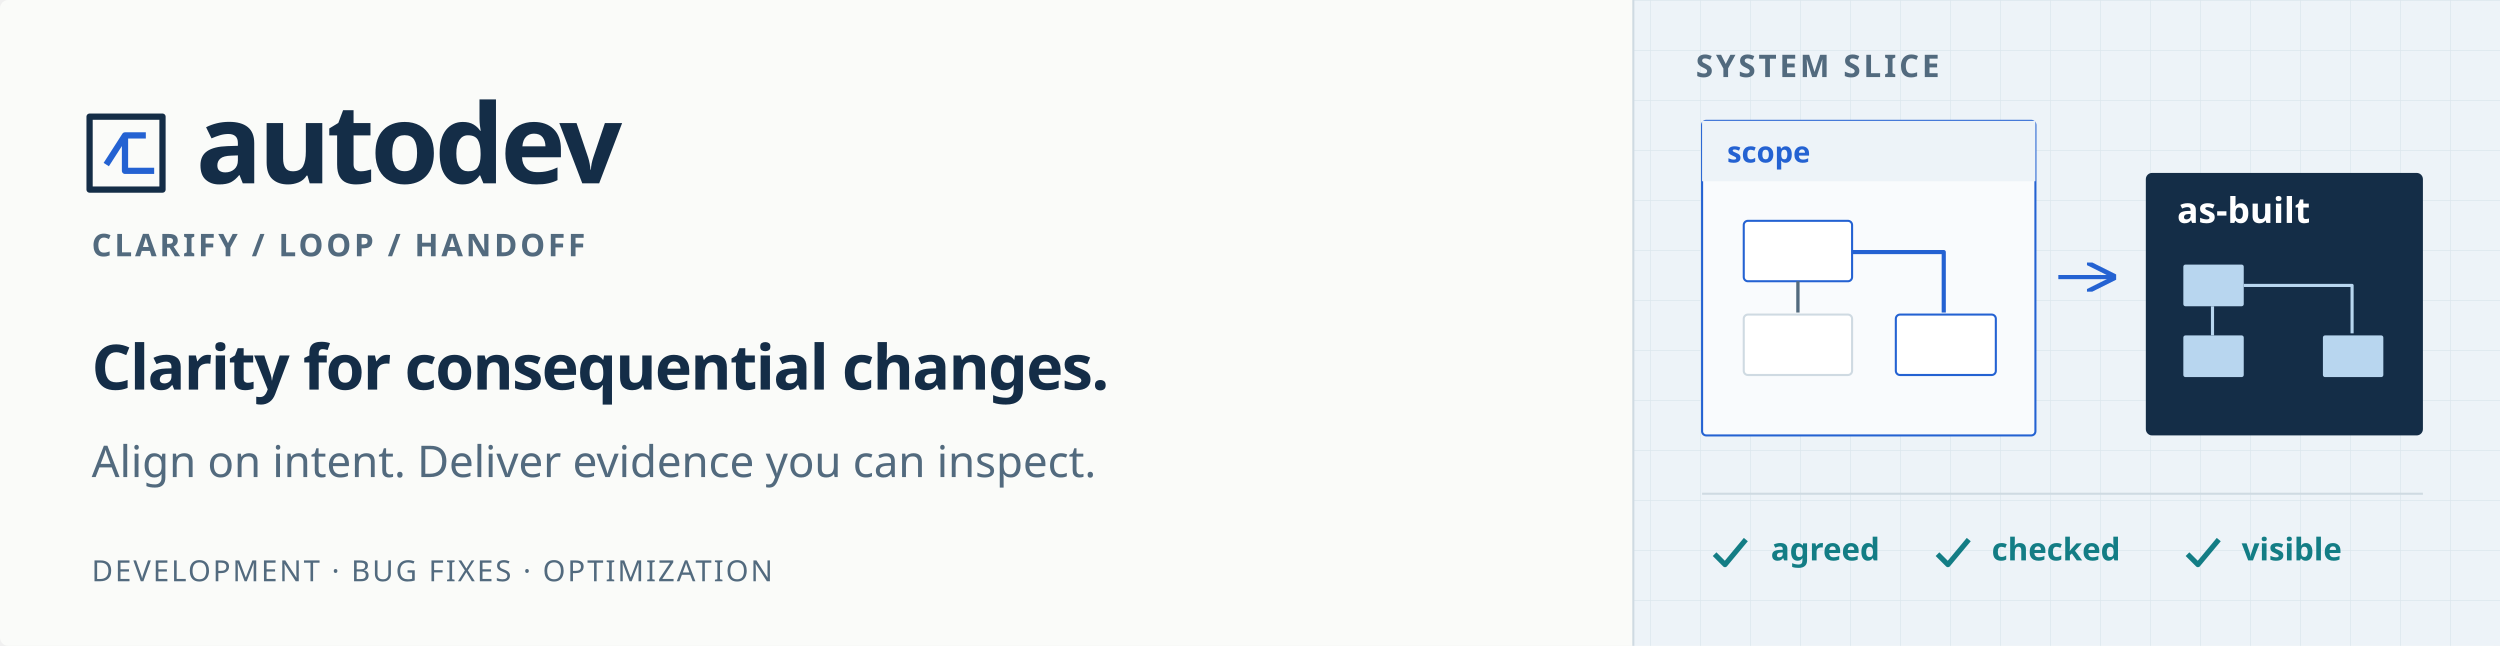
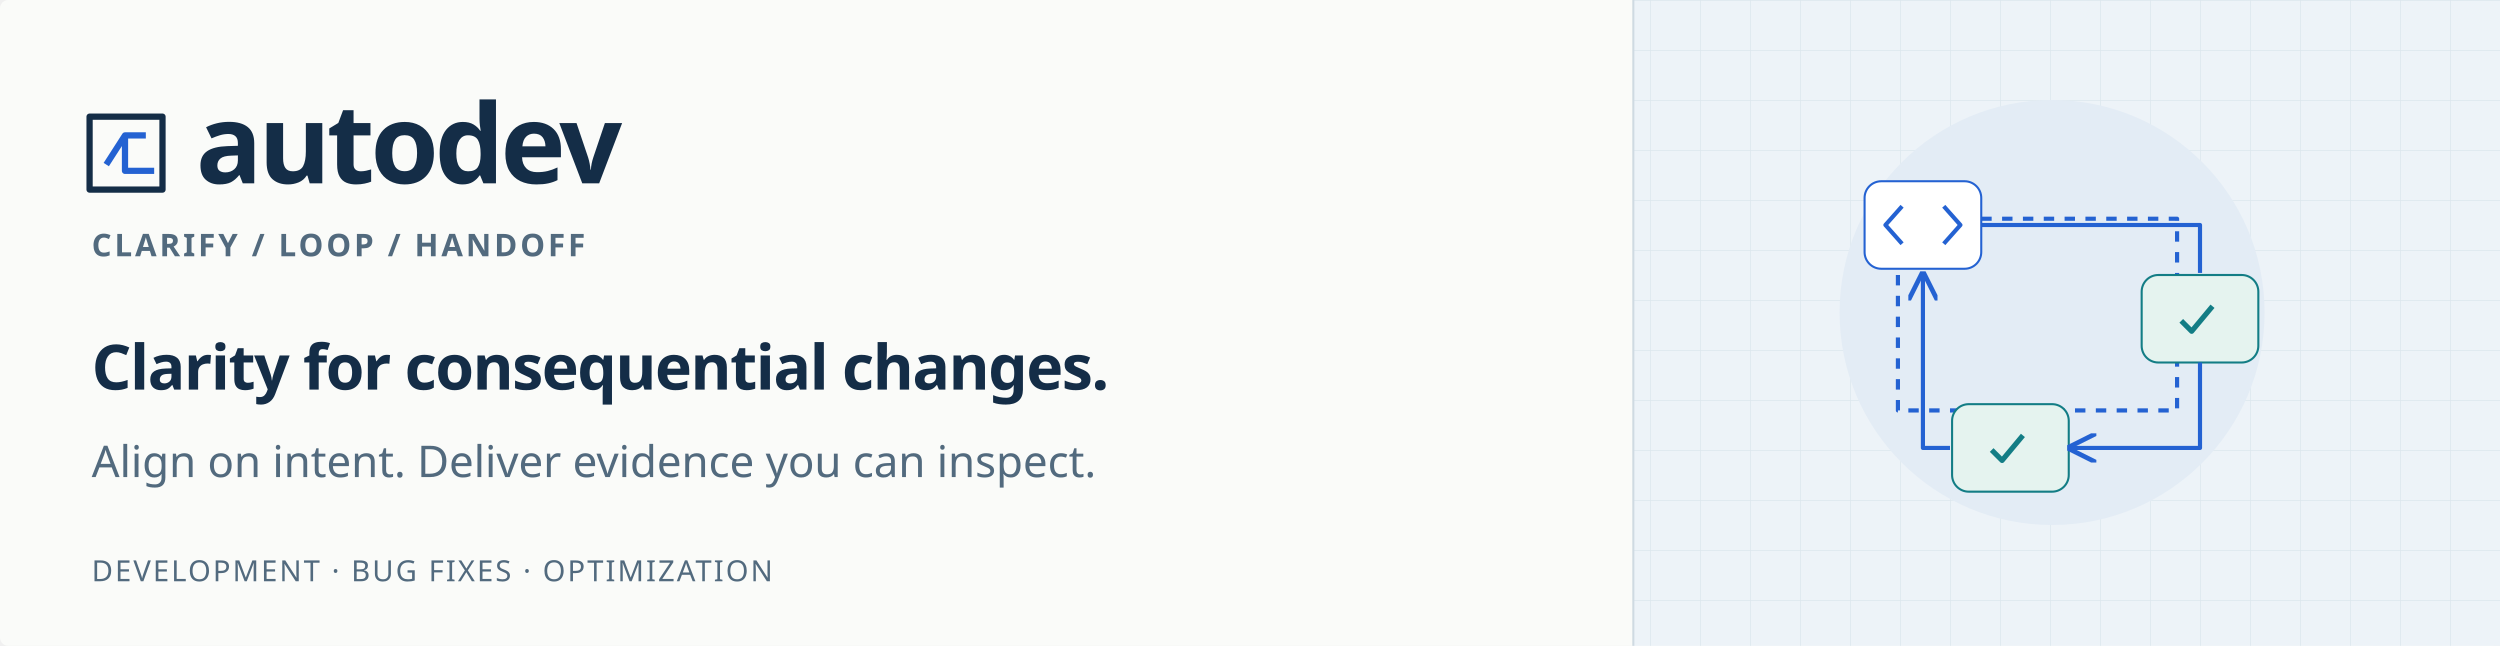
<svg xmlns="http://www.w3.org/2000/svg" width="1200" height="310" viewBox="0 0 1200 310" role="img" aria-labelledby="title desc">
  <defs>
    <marker id="arrow" viewBox="0 0 8 8" refX="7" refY="4" markerWidth="7" markerHeight="7" orient="auto-start-reverse">
      <path d="M0 0 8 4 0 8" fill="none" stroke="#2462d2" stroke-width="1.3" />
    </marker>
    <pattern id="grid" width="24" height="24" patternUnits="userSpaceOnUse">
      <path d="M24 0H0V24" fill="none" stroke="#dce6ed" stroke-width="0.7" />
    </pattern>
  </defs>
  <rect width="1200" height="310" rx="4" fill="#fafbf9" />
  <rect x="784" y="0" width="416" height="310" rx="0" fill="#edf3f8" />
  <rect x="784" y="0" width="416" height="310" rx="0" fill="url(#grid)" />
  <path d="M784 0L784 310" fill="none" stroke="#cfdae2" stroke-width="1" />
  <path d="M43 56H78V91H43Z" fill="none" stroke="#142d47" stroke-width="3" stroke-linejoin="round" />
  <path d="M51 79L60 65H70M60 65V82H74" fill="none" stroke="#2462d2" stroke-width="3" stroke-linejoin="round" />
  <text x="94" y="88" fill="#142d47" font-family="-apple-system, BlinkMacSystemFont, 'Segoe UI', 'Noto Sans', Helvetica, Arial, 'PingFang SC', 'Microsoft YaHei', sans-serif" font-size="53" font-weight="700" text-anchor="start" letter-spacing="-2">autodev</text>
  <text x="44" y="123" fill="#526a7e" font-family="-apple-system, BlinkMacSystemFont, 'Segoe UI', 'Noto Sans', Helvetica, Arial, 'PingFang SC', 'Microsoft YaHei', sans-serif" font-size="15" font-weight="650" text-anchor="start" letter-spacing="1.4">CLARIFY  /  LOOP  /  HANDOFF</text>
  <text x="44" y="187" fill="#142d47" font-family="-apple-system, BlinkMacSystemFont, 'Segoe UI', 'Noto Sans', Helvetica, Arial, 'PingFang SC', 'Microsoft YaHei', sans-serif" font-size="30" font-weight="550" text-anchor="start" letter-spacing="-0.7">Clarity for consequential changes.</text>
  <text x="44" y="229" fill="#526a7e" font-family="-apple-system, BlinkMacSystemFont, 'Segoe UI', 'Noto Sans', Helvetica, Arial, 'PingFang SC', 'Microsoft YaHei', sans-serif" font-size="21" font-weight="400" text-anchor="start">Align on intent. Deliver evidence you can inspect.</text>
  <text x="44" y="279" fill="#526a7e" font-family="-apple-system, BlinkMacSystemFont, 'Segoe UI', 'Noto Sans', Helvetica, Arial, 'PingFang SC', 'Microsoft YaHei', sans-serif" font-size="14" font-weight="500" text-anchor="start" letter-spacing="1">DEVELOPMENT  ·  BUG FIXES  ·  OPTIMIZATION</text>
-   <text x="814" y="37" fill="#526a7e" font-family="-apple-system, BlinkMacSystemFont, 'Segoe UI', 'Noto Sans', Helvetica, Arial, 'PingFang SC', 'Microsoft YaHei', sans-serif" font-size="15" font-weight="650" text-anchor="start" letter-spacing="1.4">SYSTEM SLICE</text>
-   <rect x="817" y="58" width="160" height="151" rx="2" fill="#f9fbfd" stroke="#2462d2" />
-   <rect x="817" y="58" width="160" height="29" rx="0" fill="#edf3f8" />
-   <text x="829" y="78" fill="#2462d2" font-family="-apple-system, BlinkMacSystemFont, 'Segoe UI', 'Noto Sans', Helvetica, Arial, 'PingFang SC', 'Microsoft YaHei', sans-serif" font-size="14" font-weight="600" text-anchor="start">scope</text>
-   <rect x="837" y="106" width="52" height="29" rx="2" fill="white" stroke="#2462d2" />
-   <rect x="910" y="151" width="48" height="29" rx="2" fill="white" stroke="#2462d2" />
-   <path d="M889 121H933V150" fill="none" stroke="#2462d2" stroke-width="2" stroke-linejoin="round" />
-   <rect x="837" y="151" width="52" height="29" rx="2" fill="white" stroke="#cfdae2" />
-   <path d="M863 135V150" fill="none" stroke="#526a7e" stroke-width="1.6" stroke-linejoin="round" />
-   <path d="M988 133L1014 133" fill="none" stroke="#2462d2" stroke-width="2" marker-end="url(#arrow)" />
-   <rect x="1030" y="83" width="133" height="126" rx="3" fill="#142d47" />
-   <text x="1045" y="107" fill="#ffffff" font-family="-apple-system, BlinkMacSystemFont, 'Segoe UI', 'Noto Sans', Helvetica, Arial, 'PingFang SC', 'Microsoft YaHei', sans-serif" font-size="17" font-weight="600" text-anchor="start">as-built</text>
-   <rect x="1048" y="127" width="29" height="20" rx="1" fill="#b8d6ef" />
-   <rect x="1115" y="161" width="29" height="20" rx="1" fill="#b8d6ef" />
-   <rect x="1048" y="161" width="29" height="20" rx="1" fill="#b8d6ef" />
-   <path d="M1077 137H1129V160M1062 147V161" fill="none" stroke="#b8d6ef" stroke-width="1.5" stroke-linejoin="round" />
-   <path d="M817 237L1163 237" fill="none" stroke="#cfdae2" stroke-width="1" />
-   <path d="M823 266l5 5 10 -12" fill="none" stroke="#137d85" stroke-width="2.5" stroke-linejoin="round" />
-   <text x="850" y="269" fill="#137d85" font-family="-apple-system, BlinkMacSystemFont, 'Segoe UI', 'Noto Sans', Helvetica, Arial, 'PingFang SC', 'Microsoft YaHei', sans-serif" font-size="15" font-weight="600" text-anchor="start">agreed</text>
-   <path d="M930 266l5 5 10 -12" fill="none" stroke="#137d85" stroke-width="2.5" stroke-linejoin="round" />
-   <text x="956" y="269" fill="#137d85" font-family="-apple-system, BlinkMacSystemFont, 'Segoe UI', 'Noto Sans', Helvetica, Arial, 'PingFang SC', 'Microsoft YaHei', sans-serif" font-size="15" font-weight="600" text-anchor="start">checked</text>
-   <path d="M1050 266l5 5 10 -12" fill="none" stroke="#137d85" stroke-width="2.5" stroke-linejoin="round" />
-   <text x="1076" y="269" fill="#137d85" font-family="-apple-system, BlinkMacSystemFont, 'Segoe UI', 'Noto Sans', Helvetica, Arial, 'PingFang SC', 'Microsoft YaHei', sans-serif" font-size="15" font-weight="600" text-anchor="start">visible</text>
+   <circle cx="985" cy="150" r="102" fill="#e3ecf5" />
+   <path d="M911 105H1045V197H911Z" fill="none" stroke="#2462d2" stroke-width="2" stroke-linejoin="round" stroke-dasharray="5 5" />
+   <rect x="895" y="87" width="56" height="42" rx="8" fill="white" stroke="#2462d2" />
+   <path d="M913 99l-8 9 8 9M933 99l8 9 -8 9" fill="none" stroke="#2462d2" stroke-width="2" stroke-linejoin="round" />
+   <rect x="1028" y="132" width="56" height="42" rx="8" fill="#e5f3ef" stroke="#137d85" />
+   <path d="M1047 154l5 5 10 -12" fill="none" stroke="#137d85" stroke-width="2.5" stroke-linejoin="round" />
+   <rect x="937" y="194" width="56" height="42" rx="8" fill="#e5f3ef" stroke="#137d85" />
+   <path d="M956 216l5 5 10 -12" fill="none" stroke="#137d85" stroke-width="2.5" stroke-linejoin="round" />
+   <path d="M951 108H1056V131M1056 174V215H994" fill="none" stroke="#2462d2" stroke-width="2" stroke-linejoin="round" marker-end="url(#arrow)" />
+   <path d="M936 215H923V132" fill="none" stroke="#2462d2" stroke-width="2" stroke-linejoin="round" marker-end="url(#arrow)" />
</svg>
